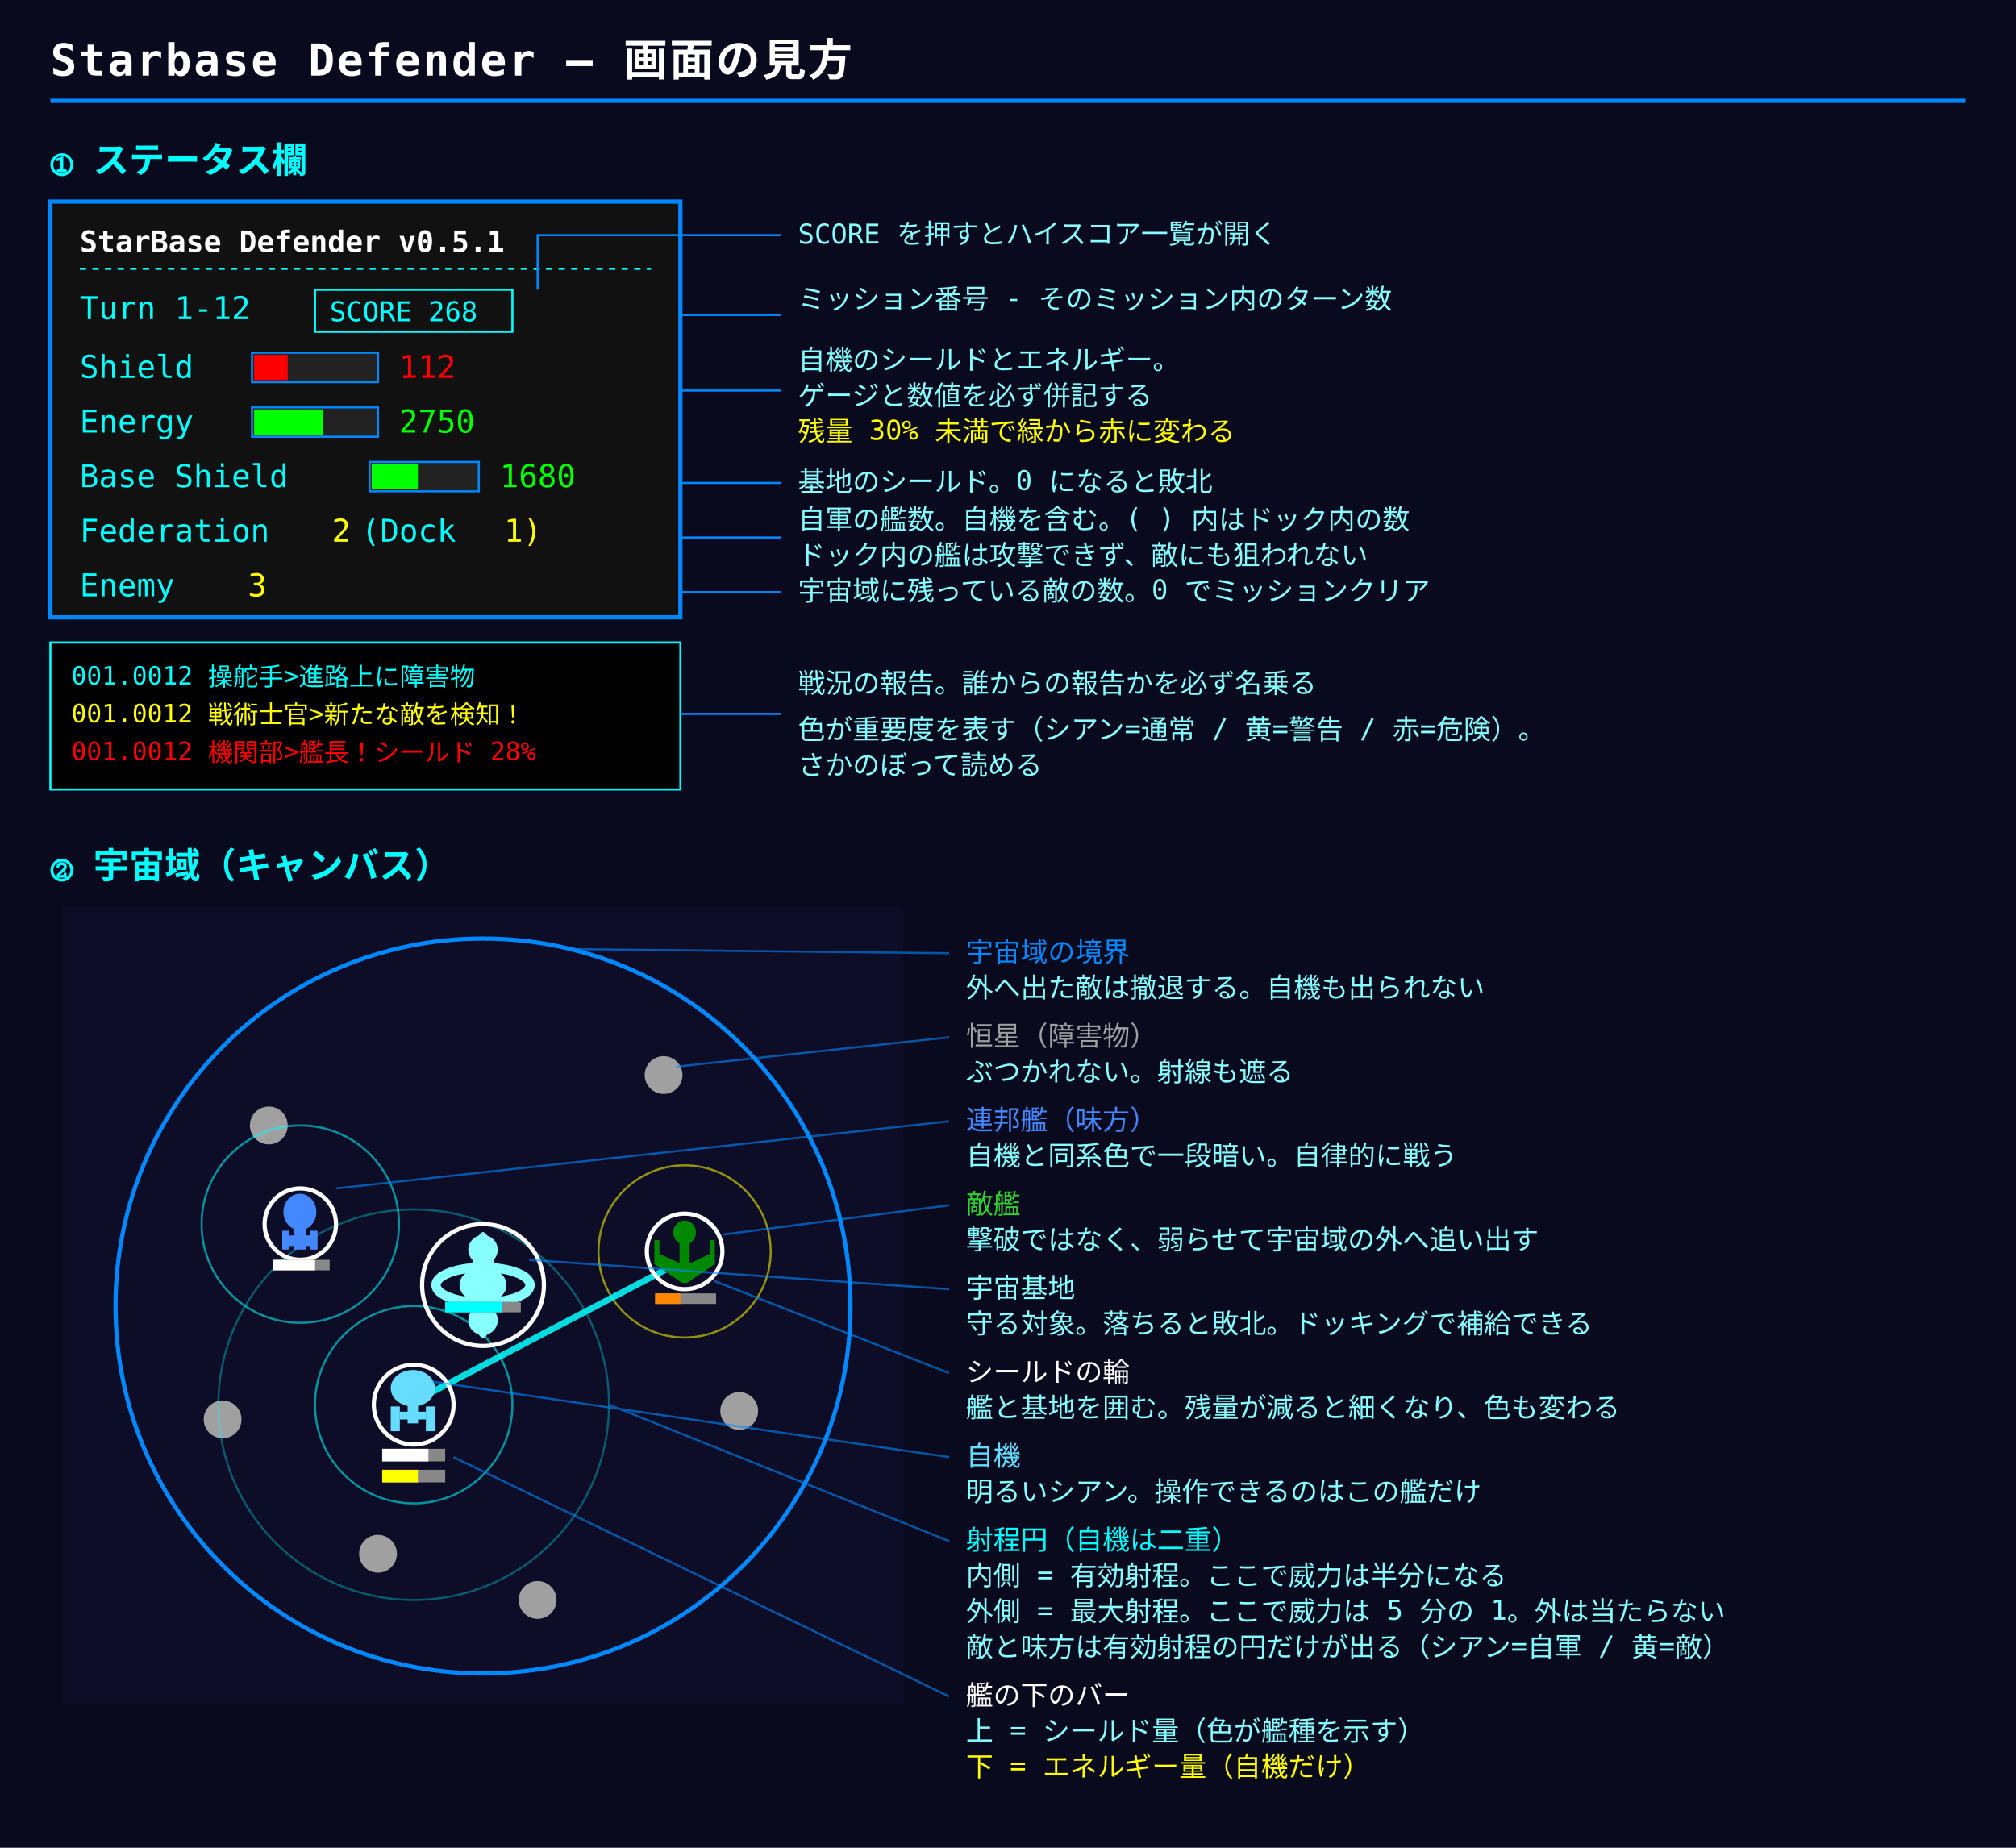
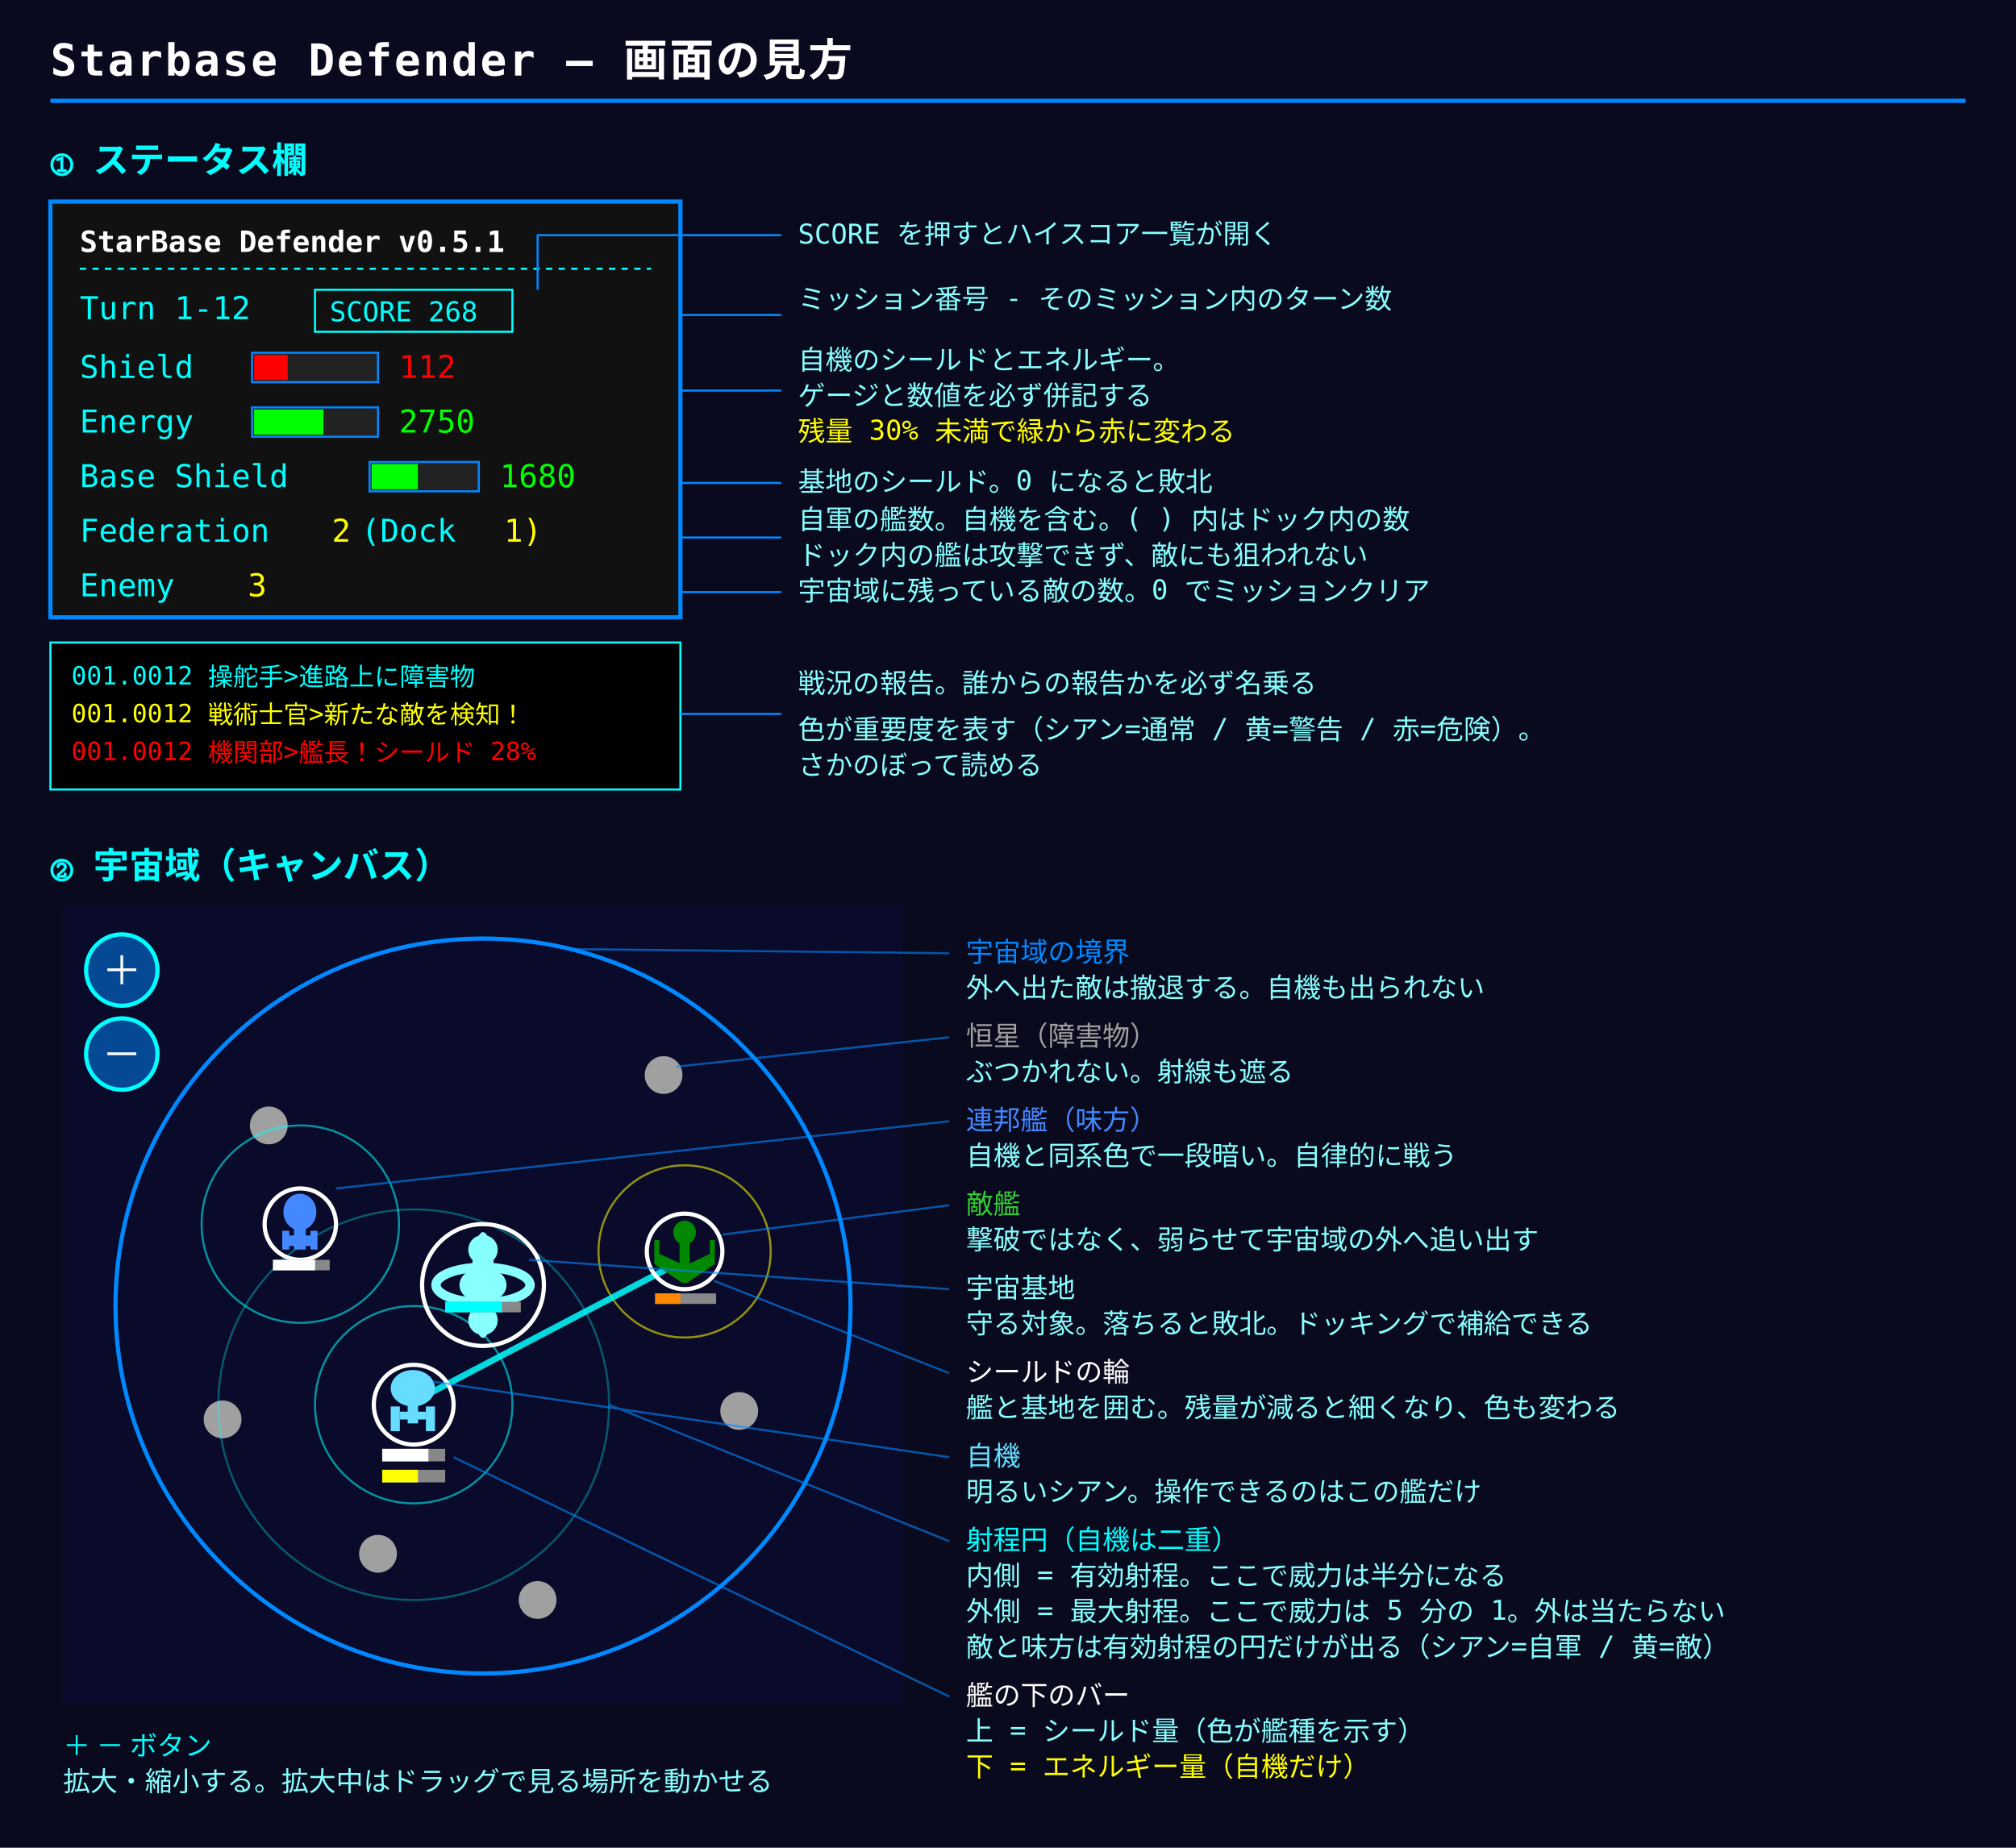
<svg xmlns="http://www.w3.org/2000/svg" viewBox="0 0 960 880" width="960" role="img" aria-label="Starbase Defender の画面の見方">
  <rect width="960" height="880" fill="#0a0a1e" />
  <text x="24" y="36" fill="#ffffff" font-family="monospace" font-size="21" font-weight="bold" letter-spacing="1">Starbase Defender — 画面の見方</text>
  <line x1="24" y1="48" x2="936" y2="48" stroke="#0088ff" stroke-width="2" />
  <text x="24" y="82" fill="#0ff" font-family="monospace" font-size="17" font-weight="bold">① ステータス欄</text>
  <rect x="24" y="96" width="300" height="198" fill="#111" stroke="#0088ff" stroke-width="2" />
  <text x="38" y="120" fill="#ffffff" font-family="monospace" font-size="14" font-weight="bold">StarBase Defender v0.5.1</text>
  <line x1="38" y1="128" x2="310" y2="128" stroke="#0ff" stroke-width="1" stroke-dasharray="3 3" />
  <text x="38" y="152" fill="#0ff" font-family="monospace" font-size="15">Turn 1-12</text>
  <rect x="150" y="138" width="94" height="20" fill="none" stroke="#0ff" stroke-width="1" />
  <text x="157" y="153" fill="#0ff" font-family="monospace" font-size="13">SCORE 268</text>
  <text x="38" y="180" fill="#0ff" font-family="monospace" font-size="15">Shield</text>
  <rect x="120" y="168" width="60" height="14" fill="#222" stroke="#0088ff" stroke-width="1" />
  <rect x="121" y="169" width="16" height="12" fill="#f00" />
  <text x="190" y="180" fill="#f00" font-family="monospace" font-size="15">112</text>
  <text x="38" y="206" fill="#0ff" font-family="monospace" font-size="15">Energy</text>
  <rect x="120" y="194" width="60" height="14" fill="#222" stroke="#0088ff" stroke-width="1" />
  <rect x="121" y="195" width="33" height="12" fill="#0f0" />
  <text x="190" y="206" fill="#0f0" font-family="monospace" font-size="15">2750</text>
  <text x="38" y="232" fill="#0ff" font-family="monospace" font-size="15">Base Shield</text>
  <rect x="176" y="220" width="52" height="14" fill="#222" stroke="#0088ff" stroke-width="1" />
  <rect x="177" y="221" width="22" height="12" fill="#0f0" />
  <text x="238" y="232" fill="#0f0" font-family="monospace" font-size="15">1680</text>
  <text x="38" y="258" fill="#0ff" font-family="monospace" font-size="15">Federation</text>
  <text x="158" y="258" fill="#ff0" font-family="monospace" font-size="15">2</text>
  <text x="172" y="258" fill="#0ff" font-family="monospace" font-size="15">(Dock</text>
  <text x="240" y="258" fill="#ff0" font-family="monospace" font-size="15">1)</text>
  <text x="38" y="284" fill="#0ff" font-family="monospace" font-size="15">Enemy</text>
  <text x="118" y="284" fill="#ff0" font-family="monospace" font-size="15">3</text>
  <g stroke="#0088ff" stroke-width="1" fill="none">
    <path d="M256 138 L256 112 L372 112" />
    <path d="M324 150 L372 150" />
    <path d="M324 186 L372 186" />
    <path d="M324 230 L372 230" />
    <path d="M324 256 L372 256" />
    <path d="M324 282 L372 282" />
  </g>
  <g font-family="monospace" font-size="13" fill="#8ff">
    <text x="380" y="116">SCORE を押すとハイスコア一覧が開く</text>
    <text x="380" y="147">ミッション番号 - そのミッション内のターン数</text>
    <text x="380" y="176">自機のシールドとエネルギー。</text>
    <text x="380" y="193">ゲージと数値を必ず併記する</text>
    <text x="380" y="210" fill="#ff0">残量 30% 未満で緑から赤に変わる</text>
    <text x="380" y="234">基地のシールド。0 になると敗北</text>
    <text x="380" y="252">自軍の艦数。自機を含む。( ) 内はドック内の数</text>
    <text x="380" y="269">ドック内の艦は攻撃できず、敵にも狙われない</text>
    <text x="380" y="286">宇宙域に残っている敵の数。0 でミッションクリア</text>
  </g>
  <rect x="24" y="306" width="300" height="70" fill="#000" stroke="#0ff" stroke-width="1" />
  <text x="34" y="326" fill="#0ff" font-family="monospace" font-size="12">001.0012 操舵手&gt;進路上に障害物</text>
  <text x="34" y="344" fill="#ff0" font-family="monospace" font-size="12">001.0012 戦術士官&gt;新たな敵を検知！</text>
  <text x="34" y="362" fill="#f00" font-family="monospace" font-size="12">001.0012 機関部&gt;艦長！シールド 28%</text>
  <path d="M324 340 L372 340" stroke="#0088ff" stroke-width="1" fill="none" />
  <g font-family="monospace" font-size="13" fill="#8ff">
    <text x="380" y="330">戦況の報告。誰からの報告かを必ず名乗る</text>
    <text x="380" y="352">色が重要度を表す（シアン=通常 / 黄=警告 / 赤=危険）。</text>
    <text x="380" y="369">さかのぼって読める</text>
  </g>
  <text x="24" y="418" fill="#0ff" font-family="monospace" font-size="17" font-weight="bold">② 宇宙域（キャンバス）</text>
-   <rect x="30" y="432" width="400" height="380" fill="#0d0d28" />
+   <rect x="30" y="432" width="400" height="380" fill="#0a0a2a" />
  <circle cx="230" cy="622" r="175" fill="none" stroke="#0088ff" stroke-width="2" />
+   <circle cx="58" cy="462" r="17" fill="#0088ff" fill-opacity="0.5" stroke="#0ff" stroke-width="2" />
+   <text x="58" y="469" fill="#ffffff" font-family="monospace" font-size="19" text-anchor="middle">＋</text>
+   <circle cx="58" cy="502" r="17" fill="#0088ff" fill-opacity="0.5" stroke="#0ff" stroke-width="2" />
+   <text x="58" y="509" fill="#ffffff" font-family="monospace" font-size="19" text-anchor="middle">－</text>
  <circle cx="128" cy="536" r="9" fill="#a0a0a0" />
  <circle cx="316" cy="512" r="9" fill="#a0a0a0" />
  <circle cx="106" cy="676" r="9" fill="#a0a0a0" />
  <circle cx="256" cy="762" r="9" fill="#a0a0a0" />
  <circle cx="352" cy="672" r="9" fill="#a0a0a0" />
  <circle cx="180" cy="740" r="9" fill="#a0a0a0" />
  <circle cx="197" cy="669" r="93" fill="none" stroke="#00ffff" stroke-width="1" opacity="0.32" />
  <circle cx="197" cy="669" r="47" fill="none" stroke="#00ffff" stroke-width="1" opacity="0.55" />
  <circle cx="143" cy="583" r="47" fill="none" stroke="#00ffff" stroke-width="1" opacity="0.55" />
  <circle cx="326" cy="596" r="41" fill="none" stroke="#ffff00" stroke-width="1" opacity="0.55" />
  <line x1="200" y1="666" x2="322" y2="602" stroke="#00ffff" stroke-width="3" opacity="0.85" />
  <circle cx="230" cy="612" r="29" fill="none" stroke="#ffffff" stroke-width="2" />
  <circle cx="197" cy="669" r="19" fill="none" stroke="#ffffff" stroke-width="2" />
  <circle cx="143" cy="583" r="17" fill="none" stroke="#ffffff" stroke-width="2" />
  <circle cx="326" cy="596" r="18" fill="none" stroke="#ffffff" stroke-width="2" />
  <g transform="translate(202,584) scale(0.56)">
    <ellipse cx="50" cy="50" rx="10" ry="45" fill="#88ffff" />
    <ellipse cx="50" cy="20" rx="12.5" ry="12.5" fill="#88ffff" />
    <ellipse cx="50" cy="80" rx="12.5" ry="12.5" fill="#88ffff" />
    <ellipse cx="50" cy="50" rx="20" ry="15" fill="#88ffff" />
    <ellipse cx="50" cy="50" rx="40" ry="15" fill="none" stroke="#88ffff" stroke-width="8" />
  </g>
  <rect x="212" y="620" width="36" height="5" fill="#888888" />
  <rect x="212" y="620" width="27" height="5" fill="#00ffff" />
  <g transform="translate(178,650) scale(0.62)" fill="#66ddff">
    <rect x="20" y="36" width="20" height="6" />
    <rect x="26" y="25" width="8" height="20" />
    <rect x="13" y="32" width="7" height="19" />
    <rect x="40" y="32" width="7" height="19" />
    <ellipse cx="30" cy="18" rx="17" ry="14" />
  </g>
  <rect x="182" y="690" width="30" height="6" fill="#888888" />
  <rect x="182" y="690" width="22" height="6" fill="#ffffff" />
  <rect x="182" y="700" width="30" height="6" fill="#888888" />
  <rect x="182" y="700" width="17" height="6" fill="#ffff00" />
  <g transform="translate(126,566) scale(0.56)" fill="#4488ff">
    <rect x="20" y="40" width="20" height="9" />
    <rect x="25" y="34" width="10" height="18" />
    <rect x="15" y="36" width="6" height="16" />
    <rect x="39" y="36" width="6" height="16" />
    <ellipse cx="30" cy="20" rx="14" ry="15.5" />
  </g>
  <rect x="130" y="600" width="27" height="5" fill="#888888" />
  <rect x="130" y="600" width="20" height="5" fill="#ffffff" />
  <g transform="translate(308,578) scale(0.6)" fill="#008800">
    <path d="M32 55 L54 40 L54 21 L50 21 L50 32 L31 41 L30 41 L10 32 L10 21 L6 21 L6 40 L28 55 Z" />
    <rect x="26" y="10" width="8" height="35" />
    <ellipse cx="30" cy="15" rx="9" ry="9.5" />
  </g>
  <rect x="312" y="616" width="29" height="5" fill="#888888" />
  <rect x="312" y="616" width="12" height="5" fill="#ff8800" />
  <g stroke="#0088ff" stroke-width="1" fill="none" opacity="0.6">
    <path d="M271 452 L452 454" />
    <path d="M322 508 L452 494" />
    <path d="M160 566 L452 534" />
    <path d="M344 588 L452 574" />
    <path d="M252 600 L452 614" />
    <path d="M340 610 L452 654" />
    <path d="M206 658 L452 694" />
    <path d="M290 669 L452 734" />
    <path d="M216 694 L452 808" />
  </g>
  <g font-family="monospace" font-size="13">
    <text x="460" y="458" fill="#0088ff">宇宙域の境界</text>
    <text x="460" y="475" fill="#8ff">外へ出た敵は撤退する。自機も出られない</text>
    <text x="460" y="498" fill="#a0a0a0">恒星（障害物）</text>
    <text x="460" y="515" fill="#8ff">ぶつかれない。射線も遮る</text>
    <text x="460" y="538" fill="#4488ff">連邦艦（味方）</text>
    <text x="460" y="555" fill="#8ff">自機と同系色で一段暗い。自律的に戦う</text>
    <text x="460" y="578" fill="#3c3">敵艦</text>
    <text x="460" y="595" fill="#8ff">撃破ではなく、弱らせて宇宙域の外へ追い出す</text>
    <text x="460" y="618" fill="#88ffff">宇宙基地</text>
    <text x="460" y="635" fill="#8ff">守る対象。落ちると敗北。ドッキングで補給できる</text>
    <text x="460" y="658" fill="#ffffff">シールドの輪</text>
    <text x="460" y="675" fill="#8ff">艦と基地を囲む。残量が減ると細くなり、色も変わる</text>
    <text x="460" y="698" fill="#66ddff">自機</text>
    <text x="460" y="715" fill="#8ff">明るいシアン。操作できるのはこの艦だけ</text>
    <text x="460" y="738" fill="#00ffff">射程円（自機は二重）</text>
    <text x="460" y="755" fill="#8ff">内側 = 有効射程。ここで威力は半分になる</text>
    <text x="460" y="772" fill="#8ff">外側 = 最大射程。ここで威力は 5 分の 1。外は当たらない</text>
    <text x="460" y="789" fill="#8ff">敵と味方は有効射程の円だけが出る（シアン=自軍 / 黄=敵）</text>
    <text x="460" y="812" fill="#ffffff">艦の下のバー</text>
    <text x="460" y="829" fill="#8ff">上 = シールド量（色が艦種を示す）</text>
    <text x="460" y="846" fill="#ffff00">下 = エネルギー量（自機だけ）</text>
  </g>
+   <text x="30" y="836" fill="#0ff" font-family="monospace" font-size="13">＋ － ボタン</text>
+   <text x="30" y="853" fill="#8ff" font-family="monospace" font-size="13">拡大・縮小する。拡大中はドラッグで見る場所を動かせる</text>
</svg>
